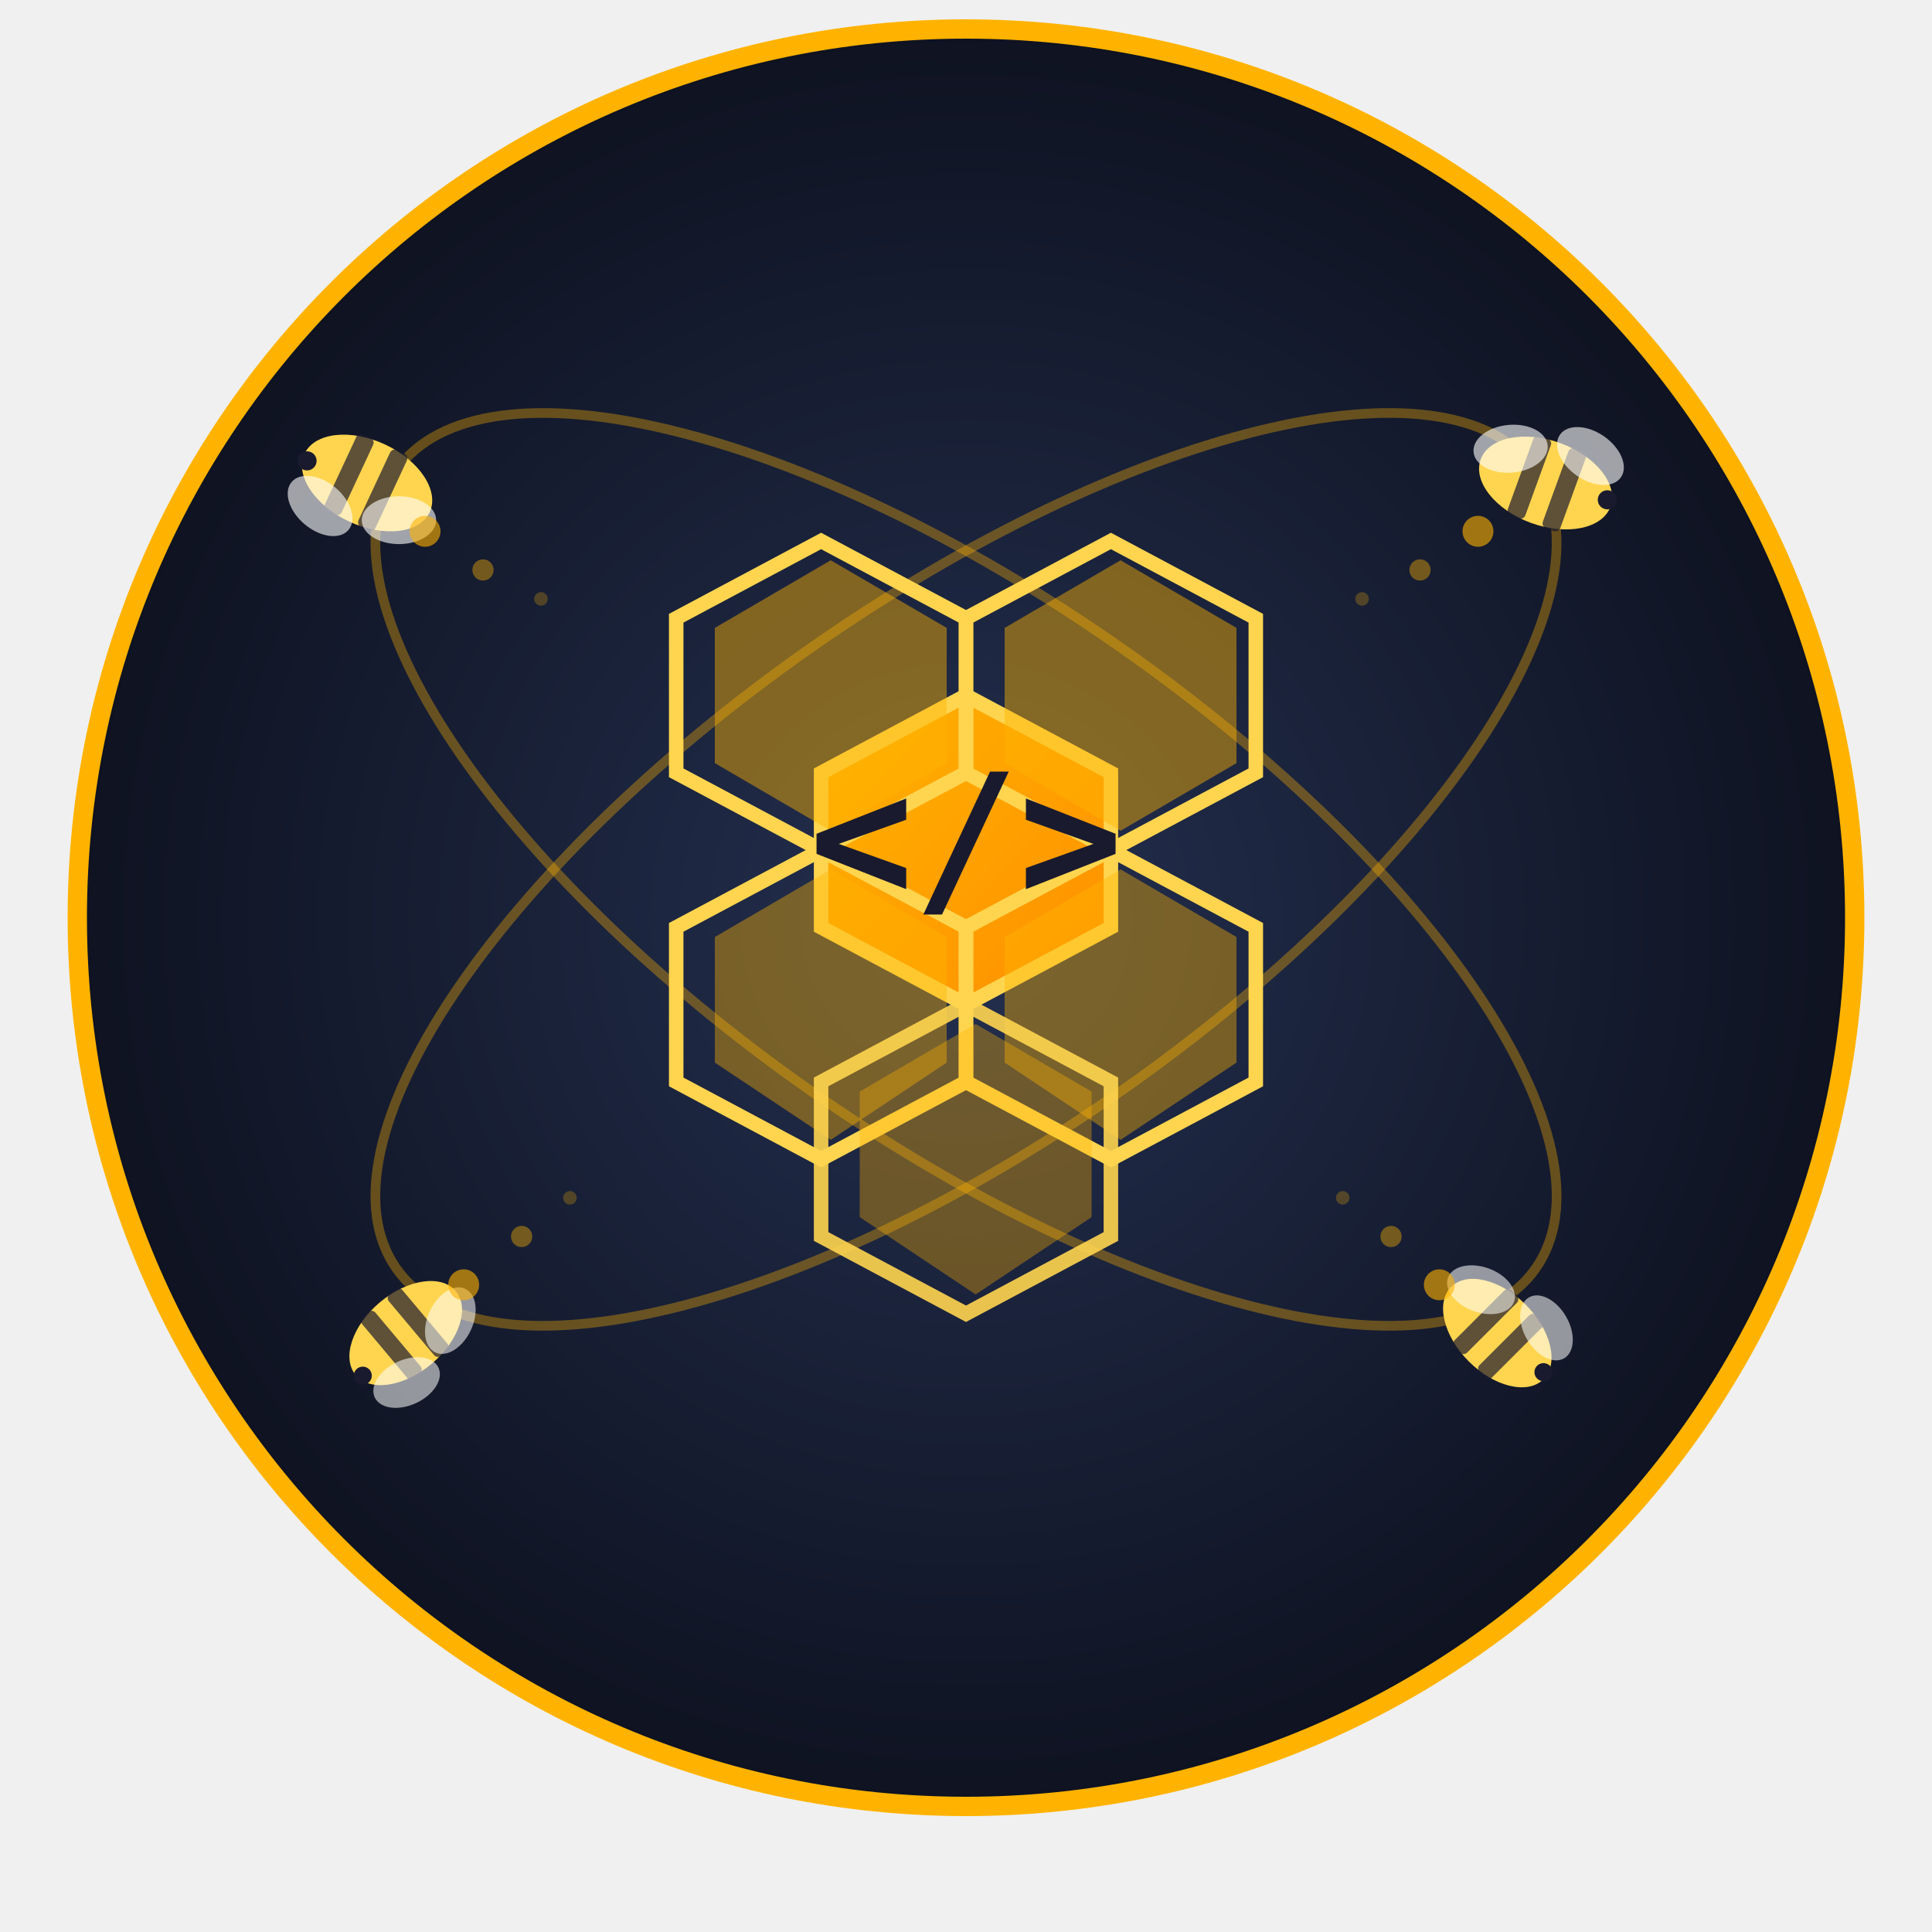
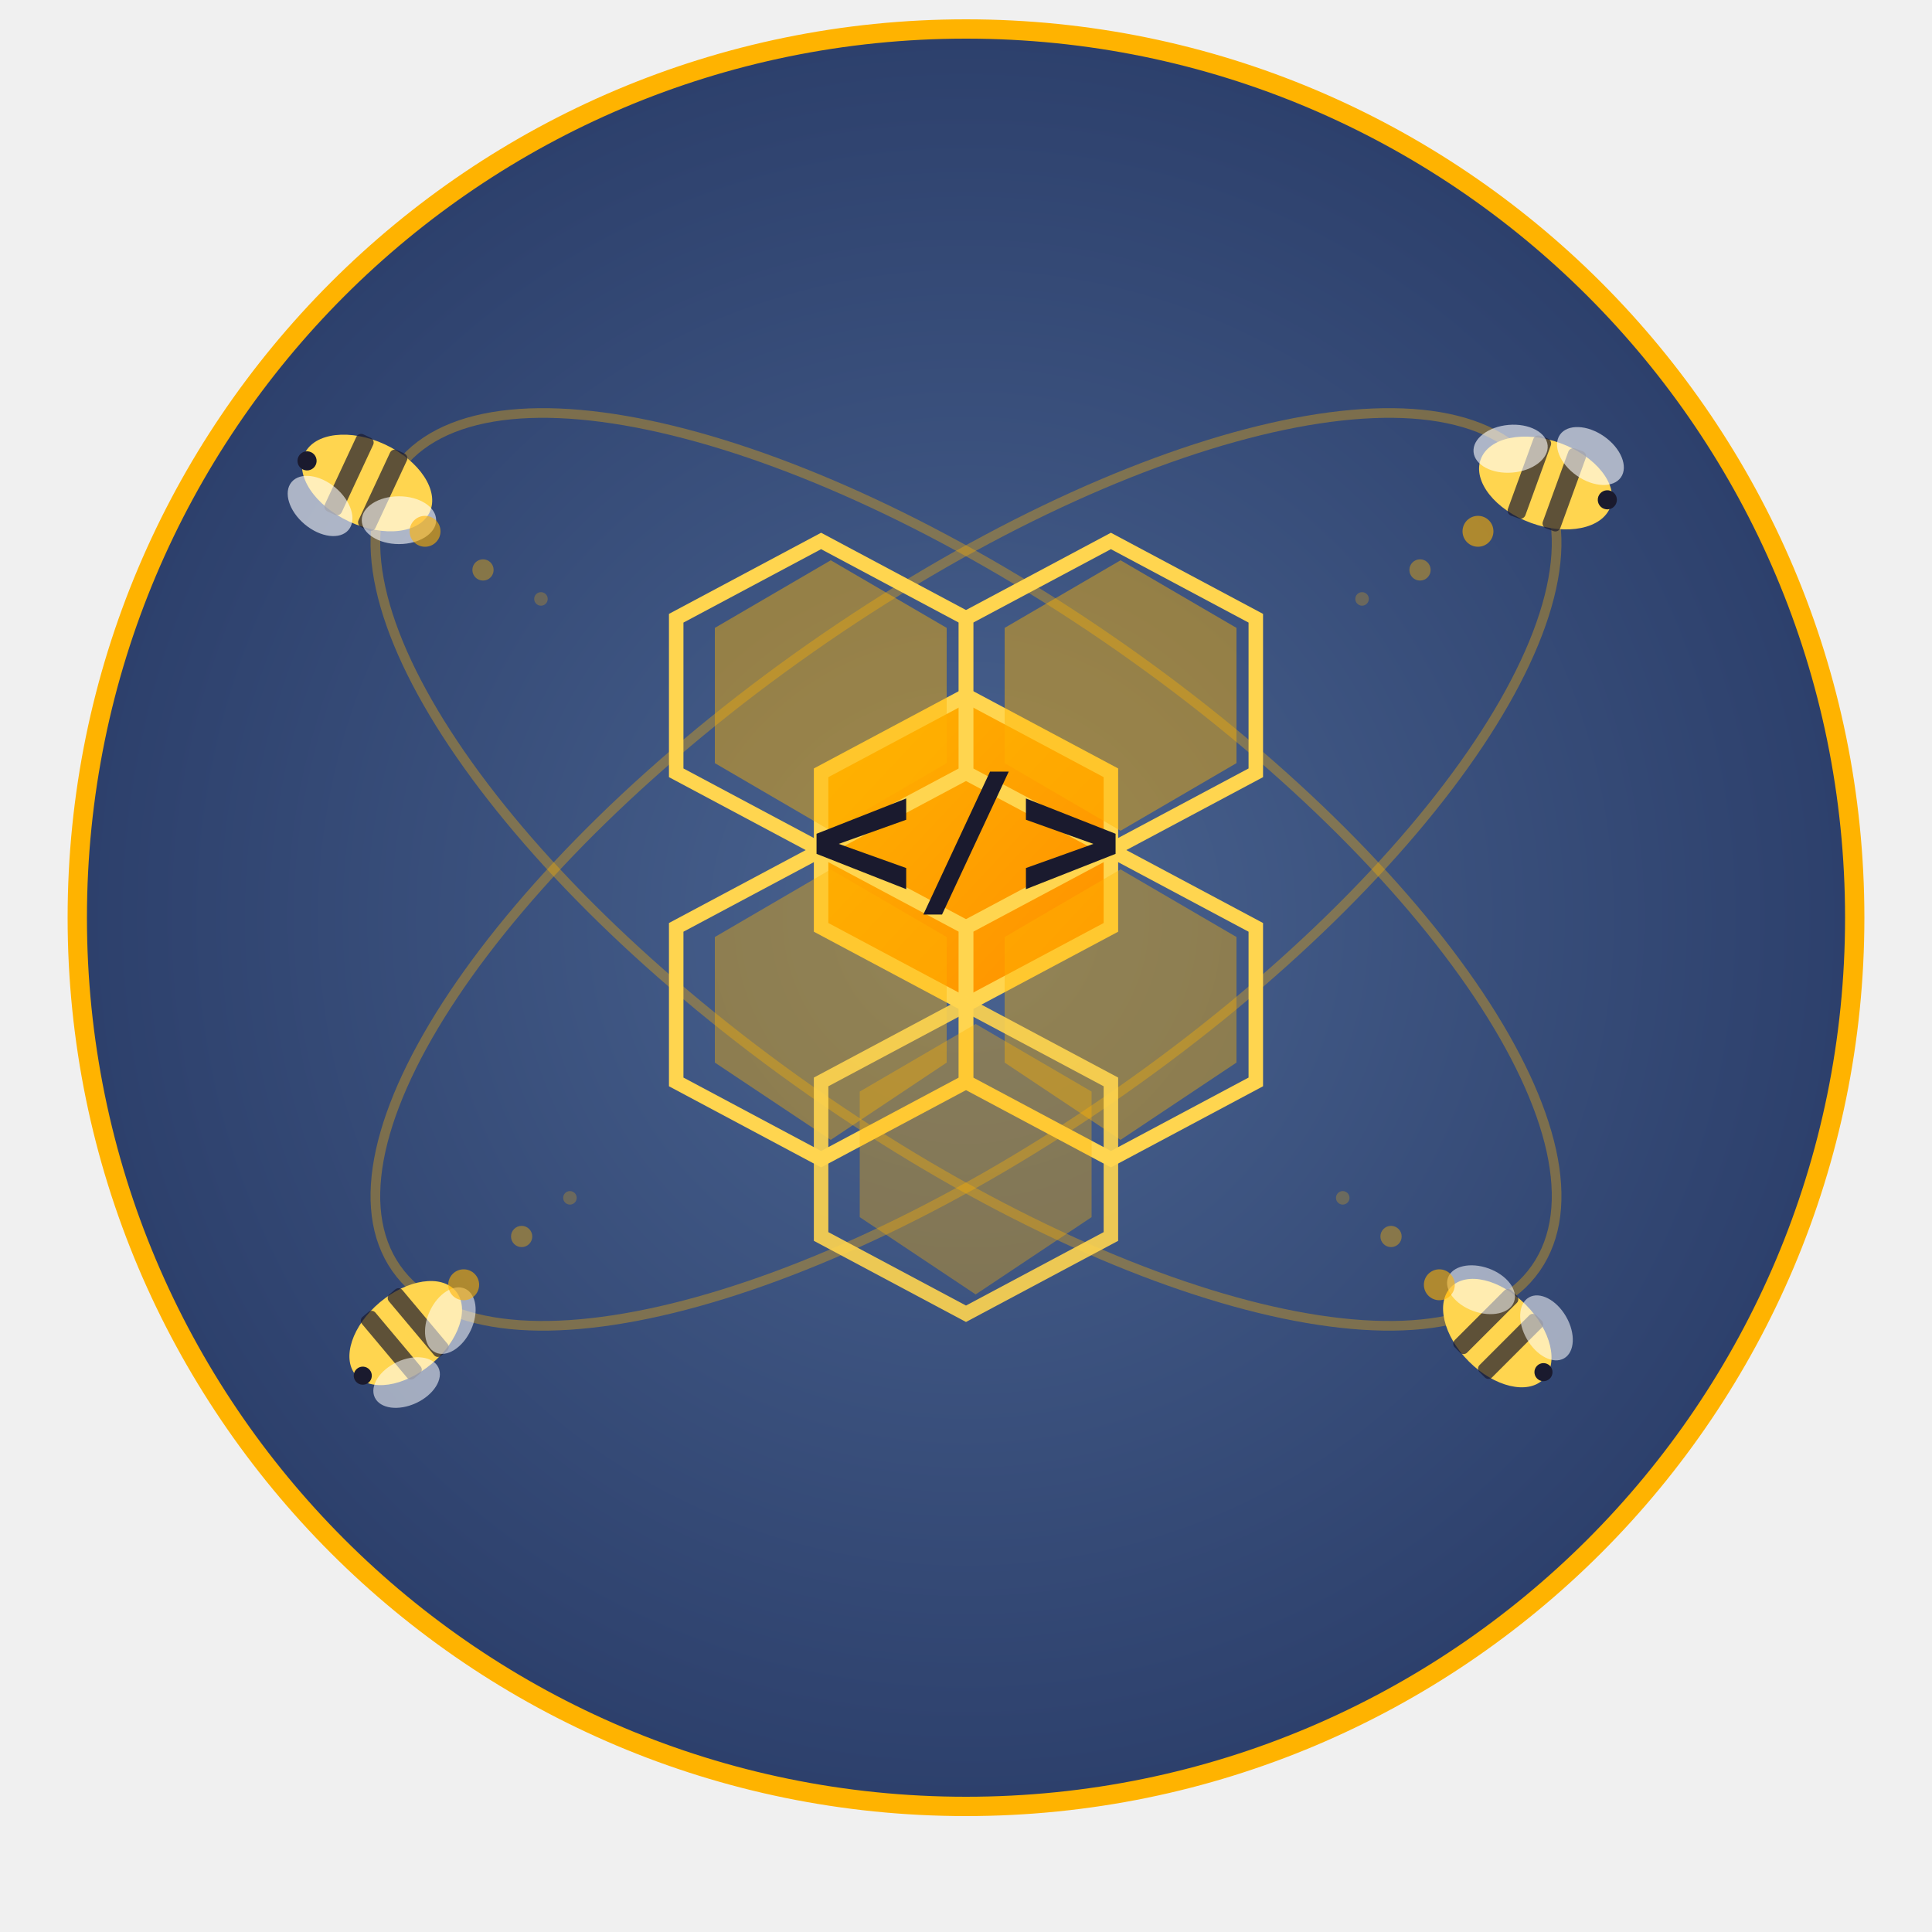
<svg xmlns="http://www.w3.org/2000/svg" viewBox="0 0 200 200" width="200" height="200">
  <defs>
    <linearGradient id="hexcore" x1="0%" y1="0%" x2="100%" y2="100%">
      <stop offset="0%" style="stop-color:#FFB300" />
      <stop offset="100%" style="stop-color:#FF8F00" />
    </linearGradient>
    <linearGradient id="hexouter" x1="0%" y1="0%" x2="100%" y2="100%">
      <stop offset="0%" style="stop-color:#FFB300" />
      <stop offset="100%" style="stop-color:#FF6F00" />
    </linearGradient>
    <radialGradient id="bggrad" cx="50%" cy="50%" r="50%">
-       <stop offset="0%" style="stop-color:#243050" />
-       <stop offset="100%" style="stop-color:#0e1220" />
+       <stop offset="0%" style="stop-color:#4a6491" />
+       <stop offset="100%" style="stop-color:#2c3f6b" />
    </radialGradient>
  </defs>
  <circle cx="100" cy="95" r="92" fill="url(#bggrad)" stroke="#FFB300" stroke-width="2" />
  <ellipse cx="100" cy="90" rx="72" ry="28" fill="none" stroke="#FFB300" stroke-width="1" opacity="0.35" transform="rotate(-35, 100, 90)" />
  <ellipse cx="100" cy="90" rx="72" ry="28" fill="none" stroke="#FFB300" stroke-width="1" opacity="0.35" transform="rotate(35, 100, 90)" />
  <polygon points="100,72 115,80 115,96 100,104 85,96 85,80" fill="url(#hexcore)" opacity="1" stroke="#FFD54F" stroke-width="1.5" />
  <polygon points="115,56 130,64 130,80 115,88 100,80 100,64" fill="none" stroke="#FFD54F" stroke-width="1.5" opacity="1" />
  <polygon points="116,58 128,65 128,79 116,86 104,79 104,65" fill="#FFB300" opacity="0.45" />
  <polygon points="115,88 130,96 130,112 115,120 100,112 100,96" fill="none" stroke="#FFD54F" stroke-width="1.5" opacity="1" />
  <polygon points="116,90 128,97 128,110 116,118 104,110 104,97" fill="#FFB300" opacity="0.4" />
  <polygon points="85,56 100,64 100,80 85,88 70,80 70,64" fill="none" stroke="#FFD54F" stroke-width="1.5" opacity="1" />
  <polygon points="86,58 98,65 98,79 86,86 74,79 74,65" fill="#FFB300" opacity="0.45" />
  <polygon points="85,88 100,96 100,112 85,120 70,112 70,96" fill="none" stroke="#FFD54F" stroke-width="1.5" opacity="1" />
  <polygon points="86,90 98,97 98,110 86,118 74,110 74,97" fill="#FFB300" opacity="0.4" />
  <polygon points="100,104 115,112 115,128 100,136 85,128 85,112" fill="none" stroke="#FFD54F" stroke-width="1.5" opacity="0.9" />
  <polygon points="101,106 113,113 113,126 101,134 89,126 89,113" fill="#FFB300" opacity="0.35" />
  <text x="100" y="93" text-anchor="middle" font-family="monospace" font-size="18" font-weight="bold" fill="#1a1a2e">&lt;/&gt;</text>
  <g transform="translate(160,50) rotate(20) scale(0.55)">
    <ellipse cx="0" cy="0" rx="13" ry="8" fill="#FFD54F" />
    <rect x="-5" y="-8" width="3.5" height="16" rx="1" fill="#1a1a2e" opacity="0.7" />
    <rect x="2" y="-8" width="3.5" height="16" rx="1" fill="#1a1a2e" opacity="0.7" />
    <ellipse cx="-6" cy="-7" rx="7" ry="4.5" fill="white" opacity="0.6" transform="rotate(-25)" />
    <ellipse cx="4" cy="-9" rx="7" ry="4.5" fill="white" opacity="0.6" transform="rotate(15)" />
    <circle cx="12" cy="-1" r="1.8" fill="#1a1a2e" />
  </g>
  <g transform="translate(155,138) rotate(45) scale(0.52)">
    <ellipse cx="0" cy="0" rx="13" ry="8" fill="#FFD54F" />
    <rect x="-5" y="-8" width="3.5" height="16" rx="1" fill="#1a1a2e" opacity="0.7" />
    <rect x="2" y="-8" width="3.5" height="16" rx="1" fill="#1a1a2e" opacity="0.7" />
    <ellipse cx="-6" cy="-7" rx="7" ry="4.5" fill="white" opacity="0.55" transform="rotate(-25)" />
    <ellipse cx="4" cy="-9" rx="7" ry="4.5" fill="white" opacity="0.55" transform="rotate(15)" />
    <circle cx="12" cy="-1" r="1.8" fill="#1a1a2e" />
  </g>
  <g transform="translate(42,138) rotate(140) scale(0.52)">
    <ellipse cx="0" cy="0" rx="13" ry="8" fill="#FFD54F" />
    <rect x="-5" y="-8" width="3.5" height="16" rx="1" fill="#1a1a2e" opacity="0.7" />
    <rect x="2" y="-8" width="3.5" height="16" rx="1" fill="#1a1a2e" opacity="0.7" />
    <ellipse cx="-6" cy="-7" rx="7" ry="4.5" fill="white" opacity="0.55" transform="rotate(-25)" />
    <ellipse cx="4" cy="-9" rx="7" ry="4.5" fill="white" opacity="0.55" transform="rotate(15)" />
    <circle cx="12" cy="-1" r="1.8" fill="#1a1a2e" />
  </g>
  <g transform="translate(38,50) rotate(-155) scale(0.55)">
    <ellipse cx="0" cy="0" rx="13" ry="8" fill="#FFD54F" />
    <rect x="-5" y="-8" width="3.5" height="16" rx="1" fill="#1a1a2e" opacity="0.7" />
    <rect x="2" y="-8" width="3.5" height="16" rx="1" fill="#1a1a2e" opacity="0.7" />
    <ellipse cx="-6" cy="-7" rx="7" ry="4.5" fill="white" opacity="0.6" transform="rotate(-25)" />
    <ellipse cx="4" cy="-9" rx="7" ry="4.5" fill="white" opacity="0.6" transform="rotate(15)" />
    <circle cx="12" cy="-1" r="1.8" fill="#1a1a2e" />
  </g>
  <circle cx="153" cy="55" r="1.6" fill="#FFB300" opacity="0.6" />
  <circle cx="147" cy="59" r="1.1" fill="#FFB300" opacity="0.4" />
  <circle cx="141" cy="62" r="0.7" fill="#FFB300" opacity="0.25" />
  <circle cx="149" cy="133" r="1.6" fill="#FFB300" opacity="0.6" />
  <circle cx="144" cy="128" r="1.1" fill="#FFB300" opacity="0.4" />
  <circle cx="139" cy="124" r="0.7" fill="#FFB300" opacity="0.25" />
  <circle cx="48" cy="133" r="1.6" fill="#FFB300" opacity="0.6" />
  <circle cx="54" cy="128" r="1.1" fill="#FFB300" opacity="0.4" />
  <circle cx="59" cy="124" r="0.7" fill="#FFB300" opacity="0.25" />
  <circle cx="44" cy="55" r="1.6" fill="#FFB300" opacity="0.6" />
  <circle cx="50" cy="59" r="1.1" fill="#FFB300" opacity="0.4" />
  <circle cx="56" cy="62" r="0.7" fill="#FFB300" opacity="0.25" />
</svg>
